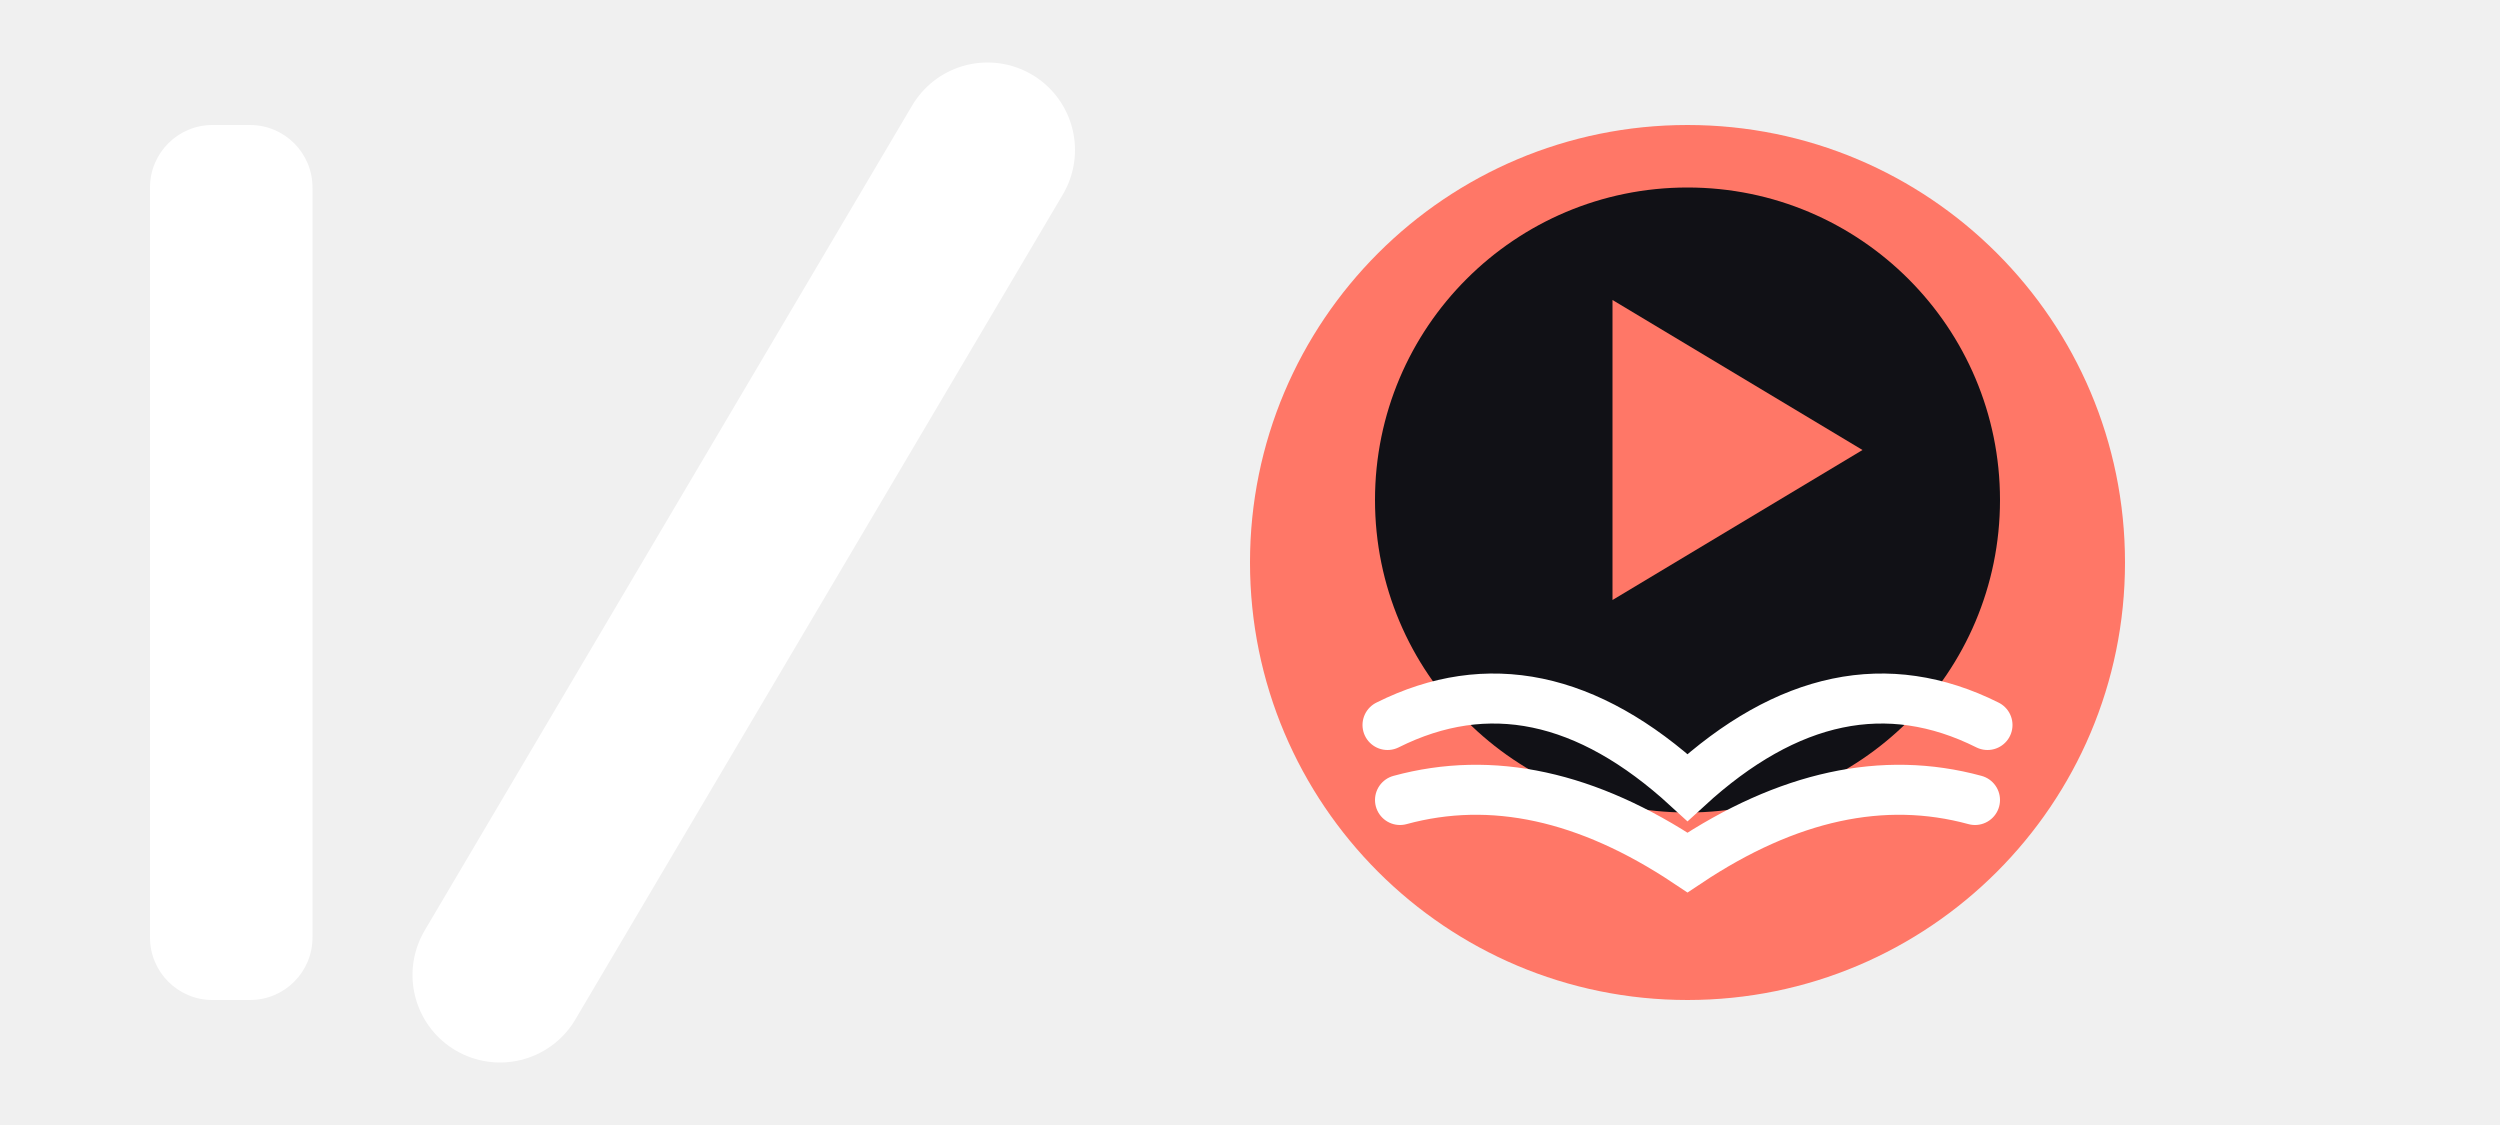
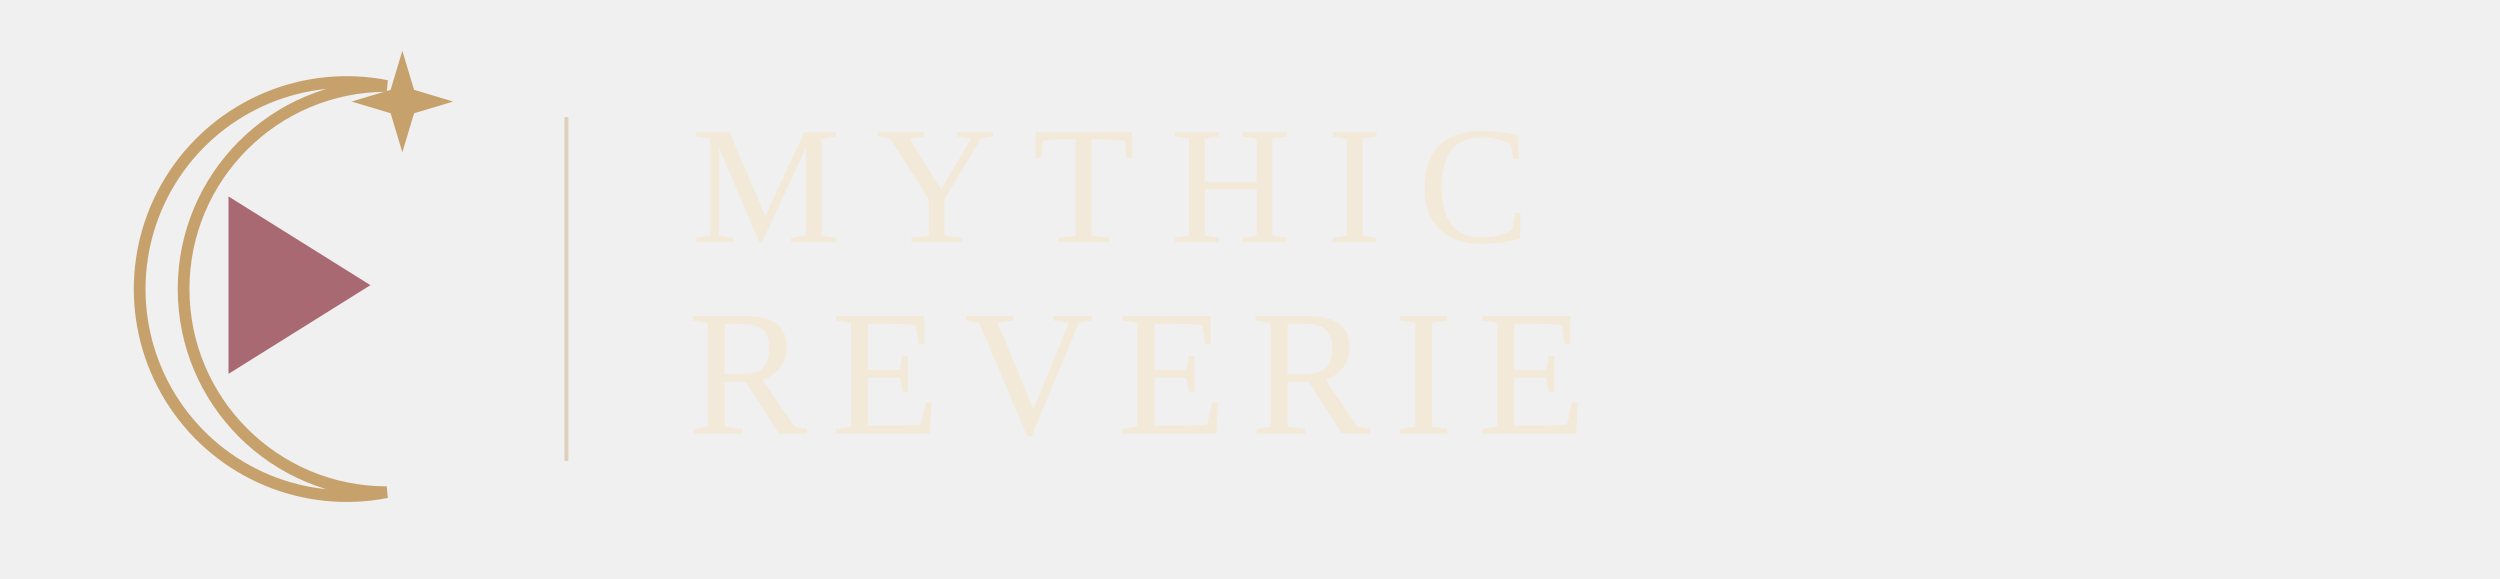
- <svg xmlns="http://www.w3.org/2000/svg" viewBox="0 0 200 90" role="img" aria-label="I/O">
-   <rect x="12" y="10" width="13" height="70" rx="5" fill="#fff" />
-   <path d="M40 78 79 12" stroke="#fff" stroke-width="14" stroke-linecap="round" />
-   <circle cx="135" cy="45" r="35" fill="#ff7767" />
-   <circle cx="135" cy="40" r="25" fill="#111116" />
-   <path d="m129 24 20 12-20 12z" fill="#ff7767" />
-   <path d="M111 58q12-6 24 5 12-11 24-5M112 64q11-3 23 5 12-8 23-5" fill="none" stroke="#fff" stroke-width="4" stroke-linecap="round" />
+ <svg xmlns="http://www.w3.org/2000/svg" width="640" height="148" viewBox="0 0 640 148" role="img" aria-labelledby="title">
+   <g fill="none" stroke="#c6a16c" stroke-width="3">
+     <path d="M99 22a53 53 0 1 0 0 104A46 46 0 0 1 99 22Z" />
+     <path d="m100 23 3-10 3 10 10 3-10 3-3 10-3-10-10-3Z" fill="#c6a16c" stroke="none" />
+     <path d="m60 53 32 20-32 20Z" fill="#a86973" stroke="#a86973" />
+   </g>
+   <path d="M145 30v88" stroke="#c6a16c" stroke-opacity=".4" />
+   <g fill="#f3e9d9" font-family="Georgia,Times New Roman,serif">
+     <text x="177" y="62" font-size="43" letter-spacing="9">MYTHIC</text>
+     <text x="176" y="111" font-size="46" letter-spacing="6">REVERIE</text>
+   </g>
</svg>
